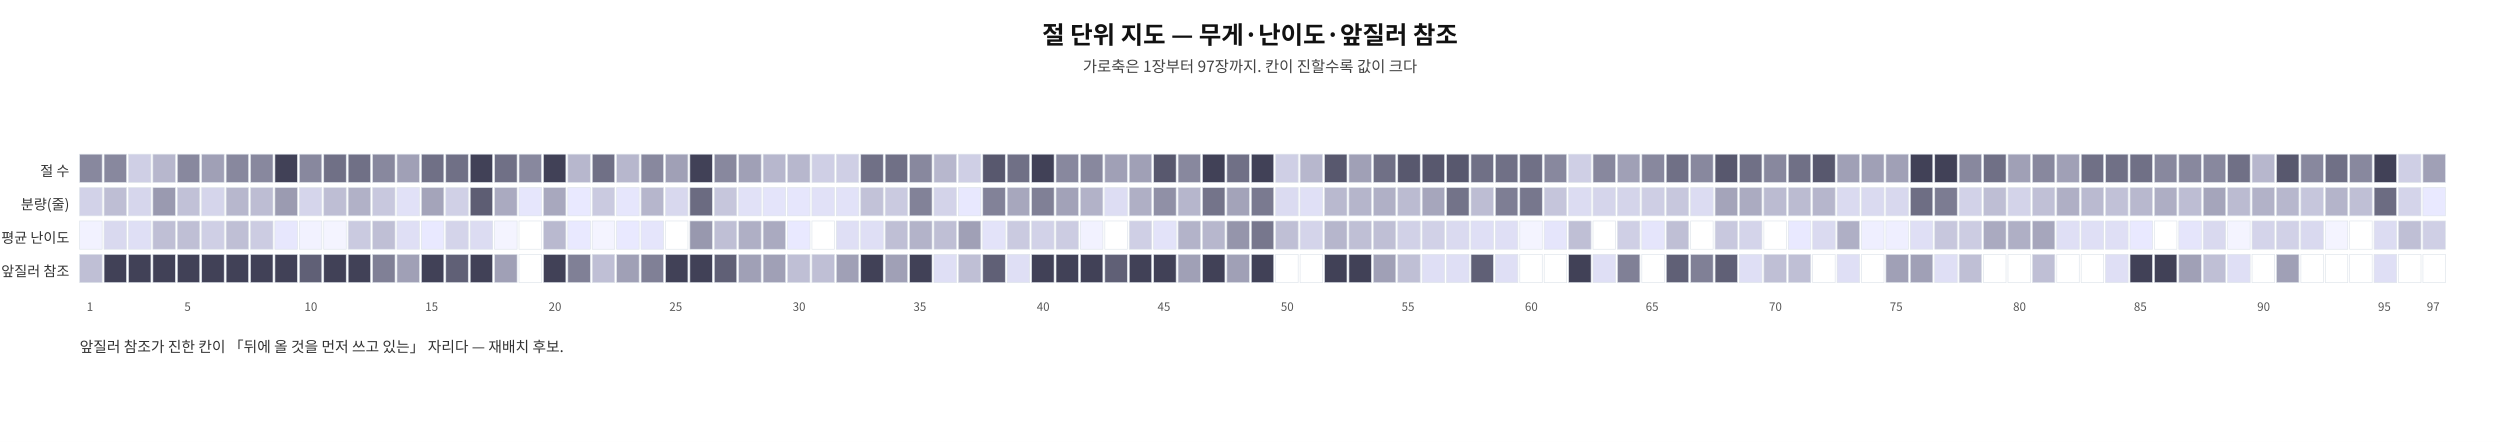
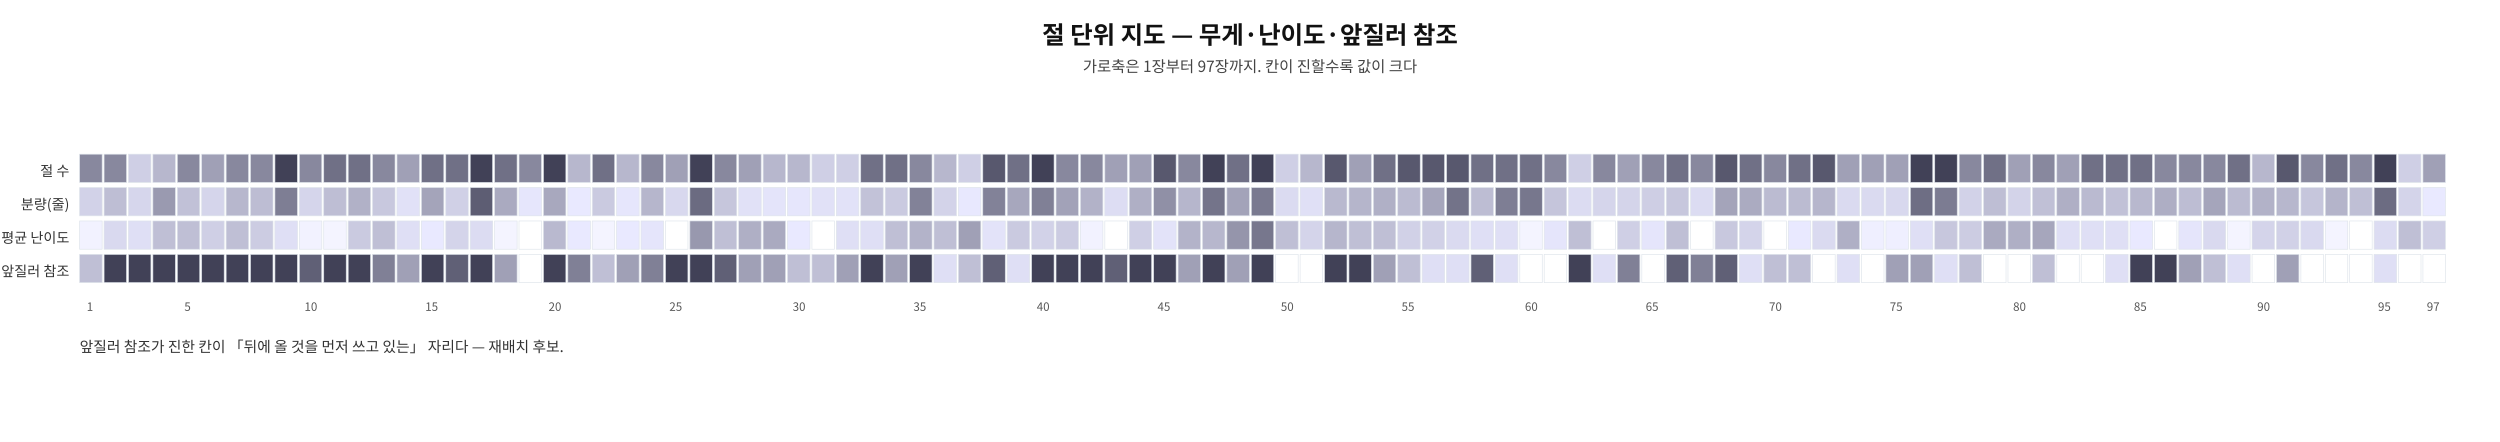
<svg xmlns="http://www.w3.org/2000/svg" viewBox="0 0 1946 344" width="1946" height="344" font-family="Noto Sans CJK KR, Noto Sans, sans-serif">
  <rect width="1946" height="344" fill="#fff" />
  <text x="973.0" y="34" font-size="19" font-weight="bold" text-anchor="middle" fill="#111">절 단위 지도 — 무게·난이도·앞질러 참조</text>
  <text x="973.0" y="56" font-size="12" text-anchor="middle" fill="#444">가로축은 1장부터 97장까지. 칸이 진할수록 값이 크다</text>
  <text x="54" y="137" font-size="11" text-anchor="end" fill="#333">절 수</text>
  <rect x="62" y="120" width="17.5" height="22" fill="rgb(136,136,158)" stroke="#dde3ea" stroke-width="0.5" />
  <rect x="81" y="120" width="17.5" height="22" fill="rgb(136,136,158)" stroke="#dde3ea" stroke-width="0.5" />
  <rect x="100" y="120" width="17.5" height="22" fill="rgb(207,207,229)" stroke="#dde3ea" stroke-width="0.5" />
  <rect x="119" y="120" width="17.5" height="22" fill="rgb(183,183,205)" stroke="#dde3ea" stroke-width="0.5" />
  <rect x="138" y="120" width="17.5" height="22" fill="rgb(136,136,158)" stroke="#dde3ea" stroke-width="0.5" />
  <rect x="157" y="120" width="17.5" height="22" fill="rgb(160,160,182)" stroke="#dde3ea" stroke-width="0.5" />
  <rect x="176" y="120" width="17.5" height="22" fill="rgb(136,136,158)" stroke="#dde3ea" stroke-width="0.5" />
  <rect x="195" y="120" width="17.5" height="22" fill="rgb(136,136,158)" stroke="#dde3ea" stroke-width="0.5" />
  <rect x="214" y="120" width="17.5" height="22" fill="rgb(65,65,87)" stroke="#dde3ea" stroke-width="0.5" />
  <rect x="233" y="120" width="17.5" height="22" fill="rgb(136,136,158)" stroke="#dde3ea" stroke-width="0.5" />
  <rect x="252" y="120" width="17.5" height="22" fill="rgb(112,112,134)" stroke="#dde3ea" stroke-width="0.5" />
  <rect x="271" y="120" width="17.5" height="22" fill="rgb(112,112,134)" stroke="#dde3ea" stroke-width="0.5" />
  <rect x="290" y="120" width="17.5" height="22" fill="rgb(136,136,158)" stroke="#dde3ea" stroke-width="0.5" />
  <rect x="309" y="120" width="17.5" height="22" fill="rgb(160,160,182)" stroke="#dde3ea" stroke-width="0.5" />
  <rect x="328" y="120" width="17.5" height="22" fill="rgb(112,112,134)" stroke="#dde3ea" stroke-width="0.5" />
  <rect x="347" y="120" width="17.5" height="22" fill="rgb(112,112,134)" stroke="#dde3ea" stroke-width="0.5" />
  <rect x="366" y="120" width="17.5" height="22" fill="rgb(65,65,87)" stroke="#dde3ea" stroke-width="0.5" />
  <rect x="385" y="120" width="17.5" height="22" fill="rgb(112,112,134)" stroke="#dde3ea" stroke-width="0.5" />
  <rect x="404" y="120" width="17.5" height="22" fill="rgb(136,136,158)" stroke="#dde3ea" stroke-width="0.5" />
  <rect x="423" y="120" width="17.5" height="22" fill="rgb(65,65,87)" stroke="#dde3ea" stroke-width="0.5" />
  <rect x="442" y="120" width="17.5" height="22" fill="rgb(183,183,205)" stroke="#dde3ea" stroke-width="0.5" />
  <rect x="461" y="120" width="17.5" height="22" fill="rgb(112,112,134)" stroke="#dde3ea" stroke-width="0.5" />
  <rect x="480" y="120" width="17.5" height="22" fill="rgb(183,183,205)" stroke="#dde3ea" stroke-width="0.5" />
  <rect x="499" y="120" width="17.5" height="22" fill="rgb(136,136,158)" stroke="#dde3ea" stroke-width="0.5" />
  <rect x="518" y="120" width="17.5" height="22" fill="rgb(160,160,182)" stroke="#dde3ea" stroke-width="0.5" />
  <rect x="537" y="120" width="17.5" height="22" fill="rgb(65,65,87)" stroke="#dde3ea" stroke-width="0.5" />
  <rect x="556" y="120" width="17.5" height="22" fill="rgb(136,136,158)" stroke="#dde3ea" stroke-width="0.5" />
  <rect x="575" y="120" width="17.5" height="22" fill="rgb(160,160,182)" stroke="#dde3ea" stroke-width="0.5" />
  <rect x="594" y="120" width="17.5" height="22" fill="rgb(183,183,205)" stroke="#dde3ea" stroke-width="0.5" />
  <rect x="613" y="120" width="17.5" height="22" fill="rgb(183,183,205)" stroke="#dde3ea" stroke-width="0.5" />
  <rect x="632" y="120" width="17.5" height="22" fill="rgb(207,207,229)" stroke="#dde3ea" stroke-width="0.5" />
  <rect x="651" y="120" width="17.5" height="22" fill="rgb(207,207,229)" stroke="#dde3ea" stroke-width="0.5" />
  <rect x="670" y="120" width="17.5" height="22" fill="rgb(112,112,134)" stroke="#dde3ea" stroke-width="0.5" />
  <rect x="689" y="120" width="17.5" height="22" fill="rgb(112,112,134)" stroke="#dde3ea" stroke-width="0.5" />
  <rect x="708" y="120" width="17.5" height="22" fill="rgb(136,136,158)" stroke="#dde3ea" stroke-width="0.5" />
  <rect x="727" y="120" width="17.5" height="22" fill="rgb(183,183,205)" stroke="#dde3ea" stroke-width="0.5" />
  <rect x="746" y="120" width="17.5" height="22" fill="rgb(207,207,229)" stroke="#dde3ea" stroke-width="0.5" />
  <rect x="765" y="120" width="17.5" height="22" fill="rgb(88,88,110)" stroke="#dde3ea" stroke-width="0.5" />
  <rect x="784" y="120" width="17.5" height="22" fill="rgb(112,112,134)" stroke="#dde3ea" stroke-width="0.5" />
  <rect x="803" y="120" width="17.5" height="22" fill="rgb(65,65,87)" stroke="#dde3ea" stroke-width="0.5" />
  <rect x="822" y="120" width="17.5" height="22" fill="rgb(136,136,158)" stroke="#dde3ea" stroke-width="0.5" />
  <rect x="841" y="120" width="17.5" height="22" fill="rgb(136,136,158)" stroke="#dde3ea" stroke-width="0.5" />
  <rect x="860" y="120" width="17.5" height="22" fill="rgb(160,160,182)" stroke="#dde3ea" stroke-width="0.5" />
  <rect x="879" y="120" width="17.5" height="22" fill="rgb(160,160,182)" stroke="#dde3ea" stroke-width="0.5" />
  <rect x="898" y="120" width="17.5" height="22" fill="rgb(88,88,110)" stroke="#dde3ea" stroke-width="0.5" />
  <rect x="917" y="120" width="17.5" height="22" fill="rgb(136,136,158)" stroke="#dde3ea" stroke-width="0.5" />
  <rect x="936" y="120" width="17.5" height="22" fill="rgb(65,65,87)" stroke="#dde3ea" stroke-width="0.5" />
  <rect x="955" y="120" width="17.5" height="22" fill="rgb(112,112,134)" stroke="#dde3ea" stroke-width="0.5" />
  <rect x="974" y="120" width="17.5" height="22" fill="rgb(65,65,87)" stroke="#dde3ea" stroke-width="0.5" />
  <rect x="993" y="120" width="17.5" height="22" fill="rgb(207,207,229)" stroke="#dde3ea" stroke-width="0.5" />
  <rect x="1012" y="120" width="17.5" height="22" fill="rgb(183,183,205)" stroke="#dde3ea" stroke-width="0.5" />
  <rect x="1031" y="120" width="17.5" height="22" fill="rgb(88,88,110)" stroke="#dde3ea" stroke-width="0.5" />
  <rect x="1050" y="120" width="17.5" height="22" fill="rgb(160,160,182)" stroke="#dde3ea" stroke-width="0.5" />
  <rect x="1069" y="120" width="17.5" height="22" fill="rgb(112,112,134)" stroke="#dde3ea" stroke-width="0.5" />
  <rect x="1088" y="120" width="17.5" height="22" fill="rgb(88,88,110)" stroke="#dde3ea" stroke-width="0.5" />
  <rect x="1107" y="120" width="17.5" height="22" fill="rgb(88,88,110)" stroke="#dde3ea" stroke-width="0.5" />
  <rect x="1126" y="120" width="17.5" height="22" fill="rgb(88,88,110)" stroke="#dde3ea" stroke-width="0.5" />
  <rect x="1145" y="120" width="17.5" height="22" fill="rgb(112,112,134)" stroke="#dde3ea" stroke-width="0.5" />
  <rect x="1164" y="120" width="17.5" height="22" fill="rgb(112,112,134)" stroke="#dde3ea" stroke-width="0.5" />
  <rect x="1183" y="120" width="17.5" height="22" fill="rgb(112,112,134)" stroke="#dde3ea" stroke-width="0.5" />
  <rect x="1202" y="120" width="17.5" height="22" fill="rgb(136,136,158)" stroke="#dde3ea" stroke-width="0.5" />
  <rect x="1221" y="120" width="17.5" height="22" fill="rgb(207,207,229)" stroke="#dde3ea" stroke-width="0.5" />
  <rect x="1240" y="120" width="17.5" height="22" fill="rgb(136,136,158)" stroke="#dde3ea" stroke-width="0.5" />
  <rect x="1259" y="120" width="17.5" height="22" fill="rgb(160,160,182)" stroke="#dde3ea" stroke-width="0.5" />
  <rect x="1278" y="120" width="17.5" height="22" fill="rgb(136,136,158)" stroke="#dde3ea" stroke-width="0.5" />
  <rect x="1297" y="120" width="17.5" height="22" fill="rgb(112,112,134)" stroke="#dde3ea" stroke-width="0.5" />
  <rect x="1316" y="120" width="17.5" height="22" fill="rgb(136,136,158)" stroke="#dde3ea" stroke-width="0.5" />
  <rect x="1335" y="120" width="17.5" height="22" fill="rgb(88,88,110)" stroke="#dde3ea" stroke-width="0.5" />
  <rect x="1354" y="120" width="17.5" height="22" fill="rgb(112,112,134)" stroke="#dde3ea" stroke-width="0.5" />
  <rect x="1373" y="120" width="17.5" height="22" fill="rgb(136,136,158)" stroke="#dde3ea" stroke-width="0.5" />
  <rect x="1392" y="120" width="17.5" height="22" fill="rgb(112,112,134)" stroke="#dde3ea" stroke-width="0.5" />
  <rect x="1411" y="120" width="17.5" height="22" fill="rgb(88,88,110)" stroke="#dde3ea" stroke-width="0.5" />
  <rect x="1430" y="120" width="17.5" height="22" fill="rgb(160,160,182)" stroke="#dde3ea" stroke-width="0.5" />
  <rect x="1449" y="120" width="17.5" height="22" fill="rgb(160,160,182)" stroke="#dde3ea" stroke-width="0.5" />
  <rect x="1468" y="120" width="17.5" height="22" fill="rgb(160,160,182)" stroke="#dde3ea" stroke-width="0.5" />
  <rect x="1487" y="120" width="17.5" height="22" fill="rgb(65,65,87)" stroke="#dde3ea" stroke-width="0.5" />
  <rect x="1506" y="120" width="17.5" height="22" fill="rgb(65,65,87)" stroke="#dde3ea" stroke-width="0.5" />
  <rect x="1525" y="120" width="17.5" height="22" fill="rgb(136,136,158)" stroke="#dde3ea" stroke-width="0.5" />
  <rect x="1544" y="120" width="17.5" height="22" fill="rgb(112,112,134)" stroke="#dde3ea" stroke-width="0.5" />
  <rect x="1563" y="120" width="17.5" height="22" fill="rgb(160,160,182)" stroke="#dde3ea" stroke-width="0.5" />
  <rect x="1582" y="120" width="17.5" height="22" fill="rgb(136,136,158)" stroke="#dde3ea" stroke-width="0.5" />
  <rect x="1601" y="120" width="17.5" height="22" fill="rgb(160,160,182)" stroke="#dde3ea" stroke-width="0.5" />
  <rect x="1620" y="120" width="17.5" height="22" fill="rgb(112,112,134)" stroke="#dde3ea" stroke-width="0.5" />
  <rect x="1639" y="120" width="17.5" height="22" fill="rgb(112,112,134)" stroke="#dde3ea" stroke-width="0.5" />
  <rect x="1658" y="120" width="17.5" height="22" fill="rgb(112,112,134)" stroke="#dde3ea" stroke-width="0.5" />
  <rect x="1677" y="120" width="17.5" height="22" fill="rgb(136,136,158)" stroke="#dde3ea" stroke-width="0.5" />
  <rect x="1696" y="120" width="17.5" height="22" fill="rgb(136,136,158)" stroke="#dde3ea" stroke-width="0.5" />
  <rect x="1715" y="120" width="17.5" height="22" fill="rgb(136,136,158)" stroke="#dde3ea" stroke-width="0.5" />
  <rect x="1734" y="120" width="17.5" height="22" fill="rgb(112,112,134)" stroke="#dde3ea" stroke-width="0.5" />
  <rect x="1753" y="120" width="17.5" height="22" fill="rgb(183,183,205)" stroke="#dde3ea" stroke-width="0.5" />
  <rect x="1772" y="120" width="17.5" height="22" fill="rgb(88,88,110)" stroke="#dde3ea" stroke-width="0.5" />
  <rect x="1791" y="120" width="17.5" height="22" fill="rgb(136,136,158)" stroke="#dde3ea" stroke-width="0.5" />
  <rect x="1810" y="120" width="17.5" height="22" fill="rgb(112,112,134)" stroke="#dde3ea" stroke-width="0.5" />
  <rect x="1829" y="120" width="17.5" height="22" fill="rgb(136,136,158)" stroke="#dde3ea" stroke-width="0.5" />
  <rect x="1848" y="120" width="17.5" height="22" fill="rgb(65,65,87)" stroke="#dde3ea" stroke-width="0.5" />
  <rect x="1867" y="120" width="17.5" height="22" fill="rgb(207,207,229)" stroke="#dde3ea" stroke-width="0.5" />
  <rect x="1886" y="120" width="17.5" height="22" fill="rgb(160,160,182)" stroke="#dde3ea" stroke-width="0.5" />
  <text x="54" y="163" font-size="11" text-anchor="end" fill="#333">분량(줄)</text>
  <rect x="62" y="146" width="17.5" height="22" fill="rgb(210,210,232)" stroke="#dde3ea" stroke-width="0.5" />
  <rect x="81" y="146" width="17.5" height="22" fill="rgb(190,190,212)" stroke="#dde3ea" stroke-width="0.5" />
  <rect x="100" y="146" width="17.5" height="22" fill="rgb(214,214,236)" stroke="#dde3ea" stroke-width="0.5" />
  <rect x="119" y="146" width="17.5" height="22" fill="rgb(154,154,176)" stroke="#dde3ea" stroke-width="0.5" />
  <rect x="138" y="146" width="17.5" height="22" fill="rgb(193,193,215)" stroke="#dde3ea" stroke-width="0.5" />
  <rect x="157" y="146" width="17.5" height="22" fill="rgb(213,213,235)" stroke="#dde3ea" stroke-width="0.5" />
  <rect x="176" y="146" width="17.5" height="22" fill="rgb(183,183,205)" stroke="#dde3ea" stroke-width="0.5" />
  <rect x="195" y="146" width="17.5" height="22" fill="rgb(189,189,211)" stroke="#dde3ea" stroke-width="0.5" />
-   <rect x="214" y="146" width="17.5" height="22" fill="rgb(155,155,177)" stroke="#dde3ea" stroke-width="0.5" />
+   <rect x="214" y="146" width="17.5" height="22" fill="rgb(126,126,148)" stroke="#dde3ea" stroke-width="0.5" />
  <rect x="233" y="146" width="17.5" height="22" fill="rgb(213,213,235)" stroke="#dde3ea" stroke-width="0.5" />
  <rect x="252" y="146" width="17.5" height="22" fill="rgb(190,190,212)" stroke="#dde3ea" stroke-width="0.5" />
  <rect x="271" y="146" width="17.5" height="22" fill="rgb(177,177,199)" stroke="#dde3ea" stroke-width="0.5" />
  <rect x="290" y="146" width="17.5" height="22" fill="rgb(200,200,222)" stroke="#dde3ea" stroke-width="0.5" />
  <rect x="309" y="146" width="17.5" height="22" fill="rgb(225,225,247)" stroke="#dde3ea" stroke-width="0.5" />
  <rect x="328" y="146" width="17.5" height="22" fill="rgb(164,164,186)" stroke="#dde3ea" stroke-width="0.5" />
  <rect x="347" y="146" width="17.5" height="22" fill="rgb(208,208,230)" stroke="#dde3ea" stroke-width="0.5" />
  <rect x="366" y="146" width="17.5" height="22" fill="rgb(93,93,115)" stroke="#dde3ea" stroke-width="0.5" />
  <rect x="385" y="146" width="17.5" height="22" fill="rgb(170,170,192)" stroke="#dde3ea" stroke-width="0.5" />
  <rect x="404" y="146" width="17.5" height="22" fill="rgb(230,230,252)" stroke="#dde3ea" stroke-width="0.5" />
  <rect x="423" y="146" width="17.5" height="22" fill="rgb(168,168,190)" stroke="#dde3ea" stroke-width="0.5" />
  <rect x="442" y="146" width="17.5" height="22" fill="rgb(233,233,255)" stroke="#dde3ea" stroke-width="0.5" />
  <rect x="461" y="146" width="17.5" height="22" fill="rgb(202,202,224)" stroke="#dde3ea" stroke-width="0.5" />
  <rect x="480" y="146" width="17.5" height="22" fill="rgb(230,230,252)" stroke="#dde3ea" stroke-width="0.5" />
  <rect x="499" y="146" width="17.5" height="22" fill="rgb(182,182,204)" stroke="#dde3ea" stroke-width="0.5" />
  <rect x="518" y="146" width="17.5" height="22" fill="rgb(216,216,238)" stroke="#dde3ea" stroke-width="0.5" />
  <rect x="537" y="146" width="17.5" height="22" fill="rgb(107,107,129)" stroke="#dde3ea" stroke-width="0.5" />
  <rect x="556" y="146" width="17.5" height="22" fill="rgb(198,198,220)" stroke="#dde3ea" stroke-width="0.5" />
  <rect x="575" y="146" width="17.5" height="22" fill="rgb(225,225,247)" stroke="#dde3ea" stroke-width="0.5" />
  <rect x="594" y="146" width="17.5" height="22" fill="rgb(228,228,250)" stroke="#dde3ea" stroke-width="0.5" />
  <rect x="613" y="146" width="17.5" height="22" fill="rgb(230,230,252)" stroke="#dde3ea" stroke-width="0.5" />
  <rect x="632" y="146" width="17.5" height="22" fill="rgb(225,225,247)" stroke="#dde3ea" stroke-width="0.5" />
  <rect x="651" y="146" width="17.5" height="22" fill="rgb(226,226,248)" stroke="#dde3ea" stroke-width="0.5" />
  <rect x="670" y="146" width="17.5" height="22" fill="rgb(194,194,216)" stroke="#dde3ea" stroke-width="0.5" />
  <rect x="689" y="146" width="17.5" height="22" fill="rgb(202,202,224)" stroke="#dde3ea" stroke-width="0.5" />
  <rect x="708" y="146" width="17.5" height="22" fill="rgb(130,130,152)" stroke="#dde3ea" stroke-width="0.5" />
  <rect x="727" y="146" width="17.5" height="22" fill="rgb(211,211,233)" stroke="#dde3ea" stroke-width="0.5" />
  <rect x="746" y="146" width="17.5" height="22" fill="rgb(232,232,254)" stroke="#dde3ea" stroke-width="0.5" />
  <rect x="765" y="146" width="17.5" height="22" fill="rgb(130,130,152)" stroke="#dde3ea" stroke-width="0.5" />
  <rect x="784" y="146" width="17.5" height="22" fill="rgb(167,167,189)" stroke="#dde3ea" stroke-width="0.5" />
  <rect x="803" y="146" width="17.5" height="22" fill="rgb(128,128,150)" stroke="#dde3ea" stroke-width="0.5" />
  <rect x="822" y="146" width="17.5" height="22" fill="rgb(162,162,184)" stroke="#dde3ea" stroke-width="0.5" />
  <rect x="841" y="146" width="17.5" height="22" fill="rgb(178,178,200)" stroke="#dde3ea" stroke-width="0.5" />
  <rect x="860" y="146" width="17.5" height="22" fill="rgb(221,221,243)" stroke="#dde3ea" stroke-width="0.5" />
  <rect x="879" y="146" width="17.5" height="22" fill="rgb(175,175,197)" stroke="#dde3ea" stroke-width="0.5" />
  <rect x="898" y="146" width="17.5" height="22" fill="rgb(144,144,166)" stroke="#dde3ea" stroke-width="0.5" />
  <rect x="917" y="146" width="17.5" height="22" fill="rgb(182,182,204)" stroke="#dde3ea" stroke-width="0.5" />
  <rect x="936" y="146" width="17.5" height="22" fill="rgb(116,116,138)" stroke="#dde3ea" stroke-width="0.5" />
  <rect x="955" y="146" width="17.5" height="22" fill="rgb(163,163,185)" stroke="#dde3ea" stroke-width="0.5" />
  <rect x="974" y="146" width="17.5" height="22" fill="rgb(122,122,144)" stroke="#dde3ea" stroke-width="0.5" />
  <rect x="993" y="146" width="17.5" height="22" fill="rgb(219,219,241)" stroke="#dde3ea" stroke-width="0.5" />
  <rect x="1012" y="146" width="17.5" height="22" fill="rgb(224,224,246)" stroke="#dde3ea" stroke-width="0.5" />
  <rect x="1031" y="146" width="17.5" height="22" fill="rgb(185,185,207)" stroke="#dde3ea" stroke-width="0.5" />
  <rect x="1050" y="146" width="17.5" height="22" fill="rgb(181,181,203)" stroke="#dde3ea" stroke-width="0.5" />
  <rect x="1069" y="146" width="17.5" height="22" fill="rgb(176,176,198)" stroke="#dde3ea" stroke-width="0.5" />
  <rect x="1088" y="146" width="17.5" height="22" fill="rgb(187,187,209)" stroke="#dde3ea" stroke-width="0.5" />
  <rect x="1107" y="146" width="17.5" height="22" fill="rgb(166,166,188)" stroke="#dde3ea" stroke-width="0.5" />
  <rect x="1126" y="146" width="17.5" height="22" fill="rgb(115,115,137)" stroke="#dde3ea" stroke-width="0.5" />
  <rect x="1145" y="146" width="17.5" height="22" fill="rgb(189,189,211)" stroke="#dde3ea" stroke-width="0.5" />
  <rect x="1164" y="146" width="17.5" height="22" fill="rgb(126,126,148)" stroke="#dde3ea" stroke-width="0.5" />
  <rect x="1183" y="146" width="17.5" height="22" fill="rgb(119,119,141)" stroke="#dde3ea" stroke-width="0.5" />
  <rect x="1202" y="146" width="17.5" height="22" fill="rgb(197,197,219)" stroke="#dde3ea" stroke-width="0.5" />
  <rect x="1221" y="146" width="17.5" height="22" fill="rgb(220,220,242)" stroke="#dde3ea" stroke-width="0.5" />
  <rect x="1240" y="146" width="17.5" height="22" fill="rgb(213,213,235)" stroke="#dde3ea" stroke-width="0.5" />
  <rect x="1259" y="146" width="17.5" height="22" fill="rgb(212,212,234)" stroke="#dde3ea" stroke-width="0.5" />
  <rect x="1278" y="146" width="17.5" height="22" fill="rgb(206,206,228)" stroke="#dde3ea" stroke-width="0.5" />
  <rect x="1297" y="146" width="17.5" height="22" fill="rgb(199,199,221)" stroke="#dde3ea" stroke-width="0.5" />
  <rect x="1316" y="146" width="17.5" height="22" fill="rgb(220,220,242)" stroke="#dde3ea" stroke-width="0.5" />
  <rect x="1335" y="146" width="17.5" height="22" fill="rgb(164,164,186)" stroke="#dde3ea" stroke-width="0.5" />
  <rect x="1354" y="146" width="17.5" height="22" fill="rgb(171,171,193)" stroke="#dde3ea" stroke-width="0.5" />
  <rect x="1373" y="146" width="17.5" height="22" fill="rgb(187,187,209)" stroke="#dde3ea" stroke-width="0.5" />
  <rect x="1392" y="146" width="17.5" height="22" fill="rgb(187,187,209)" stroke="#dde3ea" stroke-width="0.5" />
  <rect x="1411" y="146" width="17.5" height="22" fill="rgb(182,182,204)" stroke="#dde3ea" stroke-width="0.5" />
  <rect x="1430" y="146" width="17.5" height="22" fill="rgb(218,218,240)" stroke="#dde3ea" stroke-width="0.5" />
  <rect x="1449" y="146" width="17.5" height="22" fill="rgb(218,218,240)" stroke="#dde3ea" stroke-width="0.5" />
  <rect x="1468" y="146" width="17.5" height="22" fill="rgb(216,216,238)" stroke="#dde3ea" stroke-width="0.5" />
  <rect x="1487" y="146" width="17.5" height="22" fill="rgb(110,110,132)" stroke="#dde3ea" stroke-width="0.5" />
  <rect x="1506" y="146" width="17.5" height="22" fill="rgb(124,124,146)" stroke="#dde3ea" stroke-width="0.5" />
  <rect x="1525" y="146" width="17.5" height="22" fill="rgb(210,210,232)" stroke="#dde3ea" stroke-width="0.5" />
  <rect x="1544" y="146" width="17.5" height="22" fill="rgb(190,190,212)" stroke="#dde3ea" stroke-width="0.5" />
  <rect x="1563" y="146" width="17.5" height="22" fill="rgb(211,211,233)" stroke="#dde3ea" stroke-width="0.5" />
  <rect x="1582" y="146" width="17.5" height="22" fill="rgb(192,192,214)" stroke="#dde3ea" stroke-width="0.5" />
  <rect x="1601" y="146" width="17.5" height="22" fill="rgb(175,175,197)" stroke="#dde3ea" stroke-width="0.5" />
  <rect x="1620" y="146" width="17.5" height="22" fill="rgb(186,186,208)" stroke="#dde3ea" stroke-width="0.5" />
  <rect x="1639" y="146" width="17.5" height="22" fill="rgb(193,193,215)" stroke="#dde3ea" stroke-width="0.5" />
  <rect x="1658" y="146" width="17.5" height="22" fill="rgb(184,184,206)" stroke="#dde3ea" stroke-width="0.5" />
  <rect x="1677" y="146" width="17.5" height="22" fill="rgb(174,174,196)" stroke="#dde3ea" stroke-width="0.5" />
  <rect x="1696" y="146" width="17.5" height="22" fill="rgb(189,189,211)" stroke="#dde3ea" stroke-width="0.5" />
  <rect x="1715" y="146" width="17.5" height="22" fill="rgb(165,165,187)" stroke="#dde3ea" stroke-width="0.5" />
  <rect x="1734" y="146" width="17.5" height="22" fill="rgb(187,187,209)" stroke="#dde3ea" stroke-width="0.5" />
  <rect x="1753" y="146" width="17.5" height="22" fill="rgb(178,178,200)" stroke="#dde3ea" stroke-width="0.5" />
  <rect x="1772" y="146" width="17.5" height="22" fill="rgb(183,183,205)" stroke="#dde3ea" stroke-width="0.5" />
  <rect x="1791" y="146" width="17.5" height="22" fill="rgb(198,198,220)" stroke="#dde3ea" stroke-width="0.5" />
  <rect x="1810" y="146" width="17.5" height="22" fill="rgb(180,180,202)" stroke="#dde3ea" stroke-width="0.5" />
  <rect x="1829" y="146" width="17.5" height="22" fill="rgb(191,191,213)" stroke="#dde3ea" stroke-width="0.5" />
  <rect x="1848" y="146" width="17.5" height="22" fill="rgb(108,108,130)" stroke="#dde3ea" stroke-width="0.5" />
  <rect x="1867" y="146" width="17.5" height="22" fill="rgb(212,212,234)" stroke="#dde3ea" stroke-width="0.5" />
  <rect x="1886" y="146" width="17.5" height="22" fill="rgb(233,233,255)" stroke="#dde3ea" stroke-width="0.5" />
  <text x="54" y="189" font-size="11" text-anchor="end" fill="#333">평균 난이도</text>
  <rect x="62" y="172" width="17.5" height="22" fill="rgb(242,242,255)" stroke="#dde3ea" stroke-width="0.5" />
  <rect x="81" y="172" width="17.5" height="22" fill="rgb(217,217,239)" stroke="#dde3ea" stroke-width="0.5" />
  <rect x="100" y="172" width="17.5" height="22" fill="rgb(223,223,245)" stroke="#dde3ea" stroke-width="0.5" />
  <rect x="119" y="172" width="17.5" height="22" fill="rgb(191,191,213)" stroke="#dde3ea" stroke-width="0.5" />
  <rect x="138" y="172" width="17.5" height="22" fill="rgb(191,191,213)" stroke="#dde3ea" stroke-width="0.5" />
  <rect x="157" y="172" width="17.5" height="22" fill="rgb(207,207,229)" stroke="#dde3ea" stroke-width="0.5" />
  <rect x="176" y="172" width="17.5" height="22" fill="rgb(191,191,213)" stroke="#dde3ea" stroke-width="0.5" />
  <rect x="195" y="172" width="17.5" height="22" fill="rgb(204,204,226)" stroke="#dde3ea" stroke-width="0.5" />
-   <rect x="214" y="172" width="17.5" height="22" fill="rgb(231,231,253)" stroke="#dde3ea" stroke-width="0.5" />
+   <rect x="214" y="172" width="17.5" height="22" fill="rgb(223,223,245)" stroke="#dde3ea" stroke-width="0.5" />
  <rect x="233" y="172" width="17.5" height="22" fill="rgb(242,242,255)" stroke="#dde3ea" stroke-width="0.5" />
  <rect x="252" y="172" width="17.5" height="22" fill="rgb(244,244,255)" stroke="#dde3ea" stroke-width="0.5" />
  <rect x="271" y="172" width="17.5" height="22" fill="rgb(202,202,224)" stroke="#dde3ea" stroke-width="0.5" />
  <rect x="290" y="172" width="17.5" height="22" fill="rgb(191,191,213)" stroke="#dde3ea" stroke-width="0.5" />
  <rect x="309" y="172" width="17.5" height="22" fill="rgb(223,223,245)" stroke="#dde3ea" stroke-width="0.5" />
  <rect x="328" y="172" width="17.5" height="22" fill="rgb(233,233,255)" stroke="#dde3ea" stroke-width="0.5" />
  <rect x="347" y="172" width="17.5" height="22" fill="rgb(212,212,234)" stroke="#dde3ea" stroke-width="0.5" />
  <rect x="366" y="172" width="17.5" height="22" fill="rgb(220,220,242)" stroke="#dde3ea" stroke-width="0.5" />
  <rect x="385" y="172" width="17.5" height="22" fill="rgb(244,244,255)" stroke="#dde3ea" stroke-width="0.5" />
  <rect x="404" y="172" width="17.5" height="22" fill="rgb(255,255,255)" stroke="#dde3ea" stroke-width="0.5" />
  <rect x="423" y="172" width="17.5" height="22" fill="rgb(185,185,207)" stroke="#dde3ea" stroke-width="0.5" />
  <rect x="442" y="172" width="17.5" height="22" fill="rgb(233,233,255)" stroke="#dde3ea" stroke-width="0.5" />
  <rect x="461" y="172" width="17.5" height="22" fill="rgb(244,244,255)" stroke="#dde3ea" stroke-width="0.5" />
  <rect x="480" y="172" width="17.5" height="22" fill="rgb(233,233,255)" stroke="#dde3ea" stroke-width="0.5" />
  <rect x="499" y="172" width="17.5" height="22" fill="rgb(229,229,251)" stroke="#dde3ea" stroke-width="0.5" />
  <rect x="518" y="172" width="17.5" height="22" fill="rgb(255,255,255)" stroke="#dde3ea" stroke-width="0.5" />
  <rect x="537" y="172" width="17.5" height="22" fill="rgb(152,152,174)" stroke="#dde3ea" stroke-width="0.5" />
  <rect x="556" y="172" width="17.5" height="22" fill="rgb(191,191,213)" stroke="#dde3ea" stroke-width="0.5" />
  <rect x="575" y="172" width="17.5" height="22" fill="rgb(175,175,197)" stroke="#dde3ea" stroke-width="0.5" />
  <rect x="594" y="172" width="17.5" height="22" fill="rgb(170,170,192)" stroke="#dde3ea" stroke-width="0.5" />
  <rect x="613" y="172" width="17.5" height="22" fill="rgb(233,233,255)" stroke="#dde3ea" stroke-width="0.5" />
  <rect x="632" y="172" width="17.5" height="22" fill="rgb(255,255,255)" stroke="#dde3ea" stroke-width="0.5" />
  <rect x="651" y="172" width="17.5" height="22" fill="rgb(223,223,245)" stroke="#dde3ea" stroke-width="0.5" />
  <rect x="670" y="172" width="17.5" height="22" fill="rgb(223,223,245)" stroke="#dde3ea" stroke-width="0.5" />
  <rect x="689" y="172" width="17.5" height="22" fill="rgb(191,191,213)" stroke="#dde3ea" stroke-width="0.5" />
  <rect x="708" y="172" width="17.5" height="22" fill="rgb(179,179,201)" stroke="#dde3ea" stroke-width="0.5" />
  <rect x="727" y="172" width="17.5" height="22" fill="rgb(191,191,213)" stroke="#dde3ea" stroke-width="0.5" />
  <rect x="746" y="172" width="17.5" height="22" fill="rgb(160,160,182)" stroke="#dde3ea" stroke-width="0.5" />
  <rect x="765" y="172" width="17.5" height="22" fill="rgb(227,227,249)" stroke="#dde3ea" stroke-width="0.5" />
  <rect x="784" y="172" width="17.5" height="22" fill="rgb(202,202,224)" stroke="#dde3ea" stroke-width="0.5" />
  <rect x="803" y="172" width="17.5" height="22" fill="rgb(210,210,232)" stroke="#dde3ea" stroke-width="0.5" />
  <rect x="822" y="172" width="17.5" height="22" fill="rgb(204,204,226)" stroke="#dde3ea" stroke-width="0.5" />
  <rect x="841" y="172" width="17.5" height="22" fill="rgb(242,242,255)" stroke="#dde3ea" stroke-width="0.5" />
  <rect x="860" y="172" width="17.5" height="22" fill="rgb(255,255,255)" stroke="#dde3ea" stroke-width="0.5" />
  <rect x="879" y="172" width="17.5" height="22" fill="rgb(207,207,229)" stroke="#dde3ea" stroke-width="0.5" />
  <rect x="898" y="172" width="17.5" height="22" fill="rgb(227,227,249)" stroke="#dde3ea" stroke-width="0.5" />
  <rect x="917" y="172" width="17.5" height="22" fill="rgb(179,179,201)" stroke="#dde3ea" stroke-width="0.5" />
  <rect x="936" y="172" width="17.5" height="22" fill="rgb(183,183,205)" stroke="#dde3ea" stroke-width="0.5" />
  <rect x="955" y="172" width="17.5" height="22" fill="rgb(149,149,171)" stroke="#dde3ea" stroke-width="0.5" />
  <rect x="974" y="172" width="17.5" height="22" fill="rgb(119,119,141)" stroke="#dde3ea" stroke-width="0.5" />
  <rect x="993" y="172" width="17.5" height="22" fill="rgb(191,191,213)" stroke="#dde3ea" stroke-width="0.5" />
  <rect x="1012" y="172" width="17.5" height="22" fill="rgb(212,212,234)" stroke="#dde3ea" stroke-width="0.5" />
  <rect x="1031" y="172" width="17.5" height="22" fill="rgb(182,182,204)" stroke="#dde3ea" stroke-width="0.5" />
  <rect x="1050" y="172" width="17.5" height="22" fill="rgb(191,191,213)" stroke="#dde3ea" stroke-width="0.5" />
  <rect x="1069" y="172" width="17.5" height="22" fill="rgb(191,191,213)" stroke="#dde3ea" stroke-width="0.5" />
  <rect x="1088" y="172" width="17.5" height="22" fill="rgb(209,209,231)" stroke="#dde3ea" stroke-width="0.5" />
  <rect x="1107" y="172" width="17.5" height="22" fill="rgb(209,209,231)" stroke="#dde3ea" stroke-width="0.5" />
  <rect x="1126" y="172" width="17.5" height="22" fill="rgb(218,218,240)" stroke="#dde3ea" stroke-width="0.5" />
  <rect x="1145" y="172" width="17.5" height="22" fill="rgb(223,223,245)" stroke="#dde3ea" stroke-width="0.5" />
  <rect x="1164" y="172" width="17.5" height="22" fill="rgb(223,223,245)" stroke="#dde3ea" stroke-width="0.5" />
  <rect x="1183" y="172" width="17.5" height="22" fill="rgb(244,244,255)" stroke="#dde3ea" stroke-width="0.5" />
  <rect x="1202" y="172" width="17.5" height="22" fill="rgb(229,229,251)" stroke="#dde3ea" stroke-width="0.5" />
  <rect x="1221" y="172" width="17.5" height="22" fill="rgb(191,191,213)" stroke="#dde3ea" stroke-width="0.5" />
  <rect x="1240" y="172" width="17.5" height="22" fill="rgb(255,255,255)" stroke="#dde3ea" stroke-width="0.5" />
  <rect x="1259" y="172" width="17.5" height="22" fill="rgb(207,207,229)" stroke="#dde3ea" stroke-width="0.5" />
  <rect x="1278" y="172" width="17.5" height="22" fill="rgb(229,229,251)" stroke="#dde3ea" stroke-width="0.5" />
  <rect x="1297" y="172" width="17.5" height="22" fill="rgb(191,191,213)" stroke="#dde3ea" stroke-width="0.5" />
  <rect x="1316" y="172" width="17.5" height="22" fill="rgb(255,255,255)" stroke="#dde3ea" stroke-width="0.5" />
  <rect x="1335" y="172" width="17.5" height="22" fill="rgb(200,200,222)" stroke="#dde3ea" stroke-width="0.5" />
  <rect x="1354" y="172" width="17.5" height="22" fill="rgb(212,212,234)" stroke="#dde3ea" stroke-width="0.5" />
  <rect x="1373" y="172" width="17.5" height="22" fill="rgb(255,255,255)" stroke="#dde3ea" stroke-width="0.5" />
  <rect x="1392" y="172" width="17.5" height="22" fill="rgb(233,233,255)" stroke="#dde3ea" stroke-width="0.5" />
  <rect x="1411" y="172" width="17.5" height="22" fill="rgb(218,218,240)" stroke="#dde3ea" stroke-width="0.5" />
  <rect x="1430" y="172" width="17.5" height="22" fill="rgb(175,175,197)" stroke="#dde3ea" stroke-width="0.5" />
  <rect x="1449" y="172" width="17.5" height="22" fill="rgb(239,239,255)" stroke="#dde3ea" stroke-width="0.5" />
  <rect x="1468" y="172" width="17.5" height="22" fill="rgb(239,239,255)" stroke="#dde3ea" stroke-width="0.5" />
  <rect x="1487" y="172" width="17.5" height="22" fill="rgb(223,223,245)" stroke="#dde3ea" stroke-width="0.5" />
  <rect x="1506" y="172" width="17.5" height="22" fill="rgb(199,199,221)" stroke="#dde3ea" stroke-width="0.5" />
  <rect x="1525" y="172" width="17.5" height="22" fill="rgb(204,204,226)" stroke="#dde3ea" stroke-width="0.5" />
  <rect x="1544" y="172" width="17.5" height="22" fill="rgb(170,170,192)" stroke="#dde3ea" stroke-width="0.5" />
  <rect x="1563" y="172" width="17.5" height="22" fill="rgb(175,175,197)" stroke="#dde3ea" stroke-width="0.5" />
  <rect x="1582" y="172" width="17.5" height="22" fill="rgb(166,166,188)" stroke="#dde3ea" stroke-width="0.5" />
  <rect x="1601" y="172" width="17.5" height="22" fill="rgb(223,223,245)" stroke="#dde3ea" stroke-width="0.5" />
  <rect x="1620" y="172" width="17.5" height="22" fill="rgb(223,223,245)" stroke="#dde3ea" stroke-width="0.5" />
  <rect x="1639" y="172" width="17.5" height="22" fill="rgb(223,223,245)" stroke="#dde3ea" stroke-width="0.5" />
  <rect x="1658" y="172" width="17.5" height="22" fill="rgb(233,233,255)" stroke="#dde3ea" stroke-width="0.5" />
  <rect x="1677" y="172" width="17.5" height="22" fill="rgb(255,255,255)" stroke="#dde3ea" stroke-width="0.5" />
  <rect x="1696" y="172" width="17.5" height="22" fill="rgb(229,229,251)" stroke="#dde3ea" stroke-width="0.5" />
  <rect x="1715" y="172" width="17.5" height="22" fill="rgb(217,217,239)" stroke="#dde3ea" stroke-width="0.5" />
  <rect x="1734" y="172" width="17.5" height="22" fill="rgb(244,244,255)" stroke="#dde3ea" stroke-width="0.5" />
  <rect x="1753" y="172" width="17.5" height="22" fill="rgb(212,212,234)" stroke="#dde3ea" stroke-width="0.5" />
  <rect x="1772" y="172" width="17.5" height="22" fill="rgb(209,209,231)" stroke="#dde3ea" stroke-width="0.5" />
  <rect x="1791" y="172" width="17.5" height="22" fill="rgb(217,217,239)" stroke="#dde3ea" stroke-width="0.5" />
  <rect x="1810" y="172" width="17.5" height="22" fill="rgb(244,244,255)" stroke="#dde3ea" stroke-width="0.5" />
  <rect x="1829" y="172" width="17.5" height="22" fill="rgb(255,255,255)" stroke="#dde3ea" stroke-width="0.5" />
  <rect x="1848" y="172" width="17.5" height="22" fill="rgb(220,220,242)" stroke="#dde3ea" stroke-width="0.5" />
  <rect x="1867" y="172" width="17.5" height="22" fill="rgb(191,191,213)" stroke="#dde3ea" stroke-width="0.5" />
  <rect x="1886" y="172" width="17.5" height="22" fill="rgb(207,207,229)" stroke="#dde3ea" stroke-width="0.5" />
  <text x="54" y="215" font-size="11" text-anchor="end" fill="#333">앞질러 참조</text>
  <rect x="62" y="198" width="17.5" height="22" fill="rgb(191,191,213)" stroke="#dde3ea" stroke-width="0.5" />
  <rect x="81" y="198" width="17.5" height="22" fill="rgb(65,65,87)" stroke="#dde3ea" stroke-width="0.5" />
  <rect x="100" y="198" width="17.5" height="22" fill="rgb(65,65,87)" stroke="#dde3ea" stroke-width="0.5" />
  <rect x="119" y="198" width="17.5" height="22" fill="rgb(65,65,87)" stroke="#dde3ea" stroke-width="0.5" />
  <rect x="138" y="198" width="17.5" height="22" fill="rgb(65,65,87)" stroke="#dde3ea" stroke-width="0.5" />
  <rect x="157" y="198" width="17.5" height="22" fill="rgb(65,65,87)" stroke="#dde3ea" stroke-width="0.5" />
  <rect x="176" y="198" width="17.5" height="22" fill="rgb(65,65,87)" stroke="#dde3ea" stroke-width="0.5" />
  <rect x="195" y="198" width="17.5" height="22" fill="rgb(65,65,87)" stroke="#dde3ea" stroke-width="0.5" />
  <rect x="214" y="198" width="17.5" height="22" fill="rgb(65,65,87)" stroke="#dde3ea" stroke-width="0.5" />
  <rect x="233" y="198" width="17.5" height="22" fill="rgb(96,96,118)" stroke="#dde3ea" stroke-width="0.5" />
  <rect x="252" y="198" width="17.5" height="22" fill="rgb(65,65,87)" stroke="#dde3ea" stroke-width="0.5" />
  <rect x="271" y="198" width="17.5" height="22" fill="rgb(65,65,87)" stroke="#dde3ea" stroke-width="0.5" />
  <rect x="290" y="198" width="17.5" height="22" fill="rgb(128,128,150)" stroke="#dde3ea" stroke-width="0.5" />
  <rect x="309" y="198" width="17.5" height="22" fill="rgb(160,160,182)" stroke="#dde3ea" stroke-width="0.5" />
  <rect x="328" y="198" width="17.5" height="22" fill="rgb(65,65,87)" stroke="#dde3ea" stroke-width="0.5" />
  <rect x="347" y="198" width="17.5" height="22" fill="rgb(96,96,118)" stroke="#dde3ea" stroke-width="0.5" />
  <rect x="366" y="198" width="17.5" height="22" fill="rgb(65,65,87)" stroke="#dde3ea" stroke-width="0.5" />
  <rect x="385" y="198" width="17.5" height="22" fill="rgb(160,160,182)" stroke="#dde3ea" stroke-width="0.5" />
  <rect x="404" y="198" width="17.5" height="22" fill="rgb(255,255,255)" stroke="#dde3ea" stroke-width="0.5" />
  <rect x="423" y="198" width="17.5" height="22" fill="rgb(65,65,87)" stroke="#dde3ea" stroke-width="0.5" />
  <rect x="442" y="198" width="17.5" height="22" fill="rgb(128,128,150)" stroke="#dde3ea" stroke-width="0.5" />
  <rect x="461" y="198" width="17.5" height="22" fill="rgb(191,191,213)" stroke="#dde3ea" stroke-width="0.5" />
  <rect x="480" y="198" width="17.5" height="22" fill="rgb(160,160,182)" stroke="#dde3ea" stroke-width="0.5" />
  <rect x="499" y="198" width="17.5" height="22" fill="rgb(128,128,150)" stroke="#dde3ea" stroke-width="0.5" />
  <rect x="518" y="198" width="17.5" height="22" fill="rgb(65,65,87)" stroke="#dde3ea" stroke-width="0.5" />
  <rect x="537" y="198" width="17.5" height="22" fill="rgb(65,65,87)" stroke="#dde3ea" stroke-width="0.5" />
  <rect x="556" y="198" width="17.5" height="22" fill="rgb(96,96,118)" stroke="#dde3ea" stroke-width="0.5" />
  <rect x="575" y="198" width="17.5" height="22" fill="rgb(160,160,182)" stroke="#dde3ea" stroke-width="0.5" />
  <rect x="594" y="198" width="17.5" height="22" fill="rgb(160,160,182)" stroke="#dde3ea" stroke-width="0.5" />
  <rect x="613" y="198" width="17.5" height="22" fill="rgb(191,191,213)" stroke="#dde3ea" stroke-width="0.5" />
  <rect x="632" y="198" width="17.5" height="22" fill="rgb(191,191,213)" stroke="#dde3ea" stroke-width="0.5" />
  <rect x="651" y="198" width="17.5" height="22" fill="rgb(160,160,182)" stroke="#dde3ea" stroke-width="0.5" />
  <rect x="670" y="198" width="17.5" height="22" fill="rgb(65,65,87)" stroke="#dde3ea" stroke-width="0.5" />
  <rect x="689" y="198" width="17.5" height="22" fill="rgb(160,160,182)" stroke="#dde3ea" stroke-width="0.5" />
  <rect x="708" y="198" width="17.5" height="22" fill="rgb(65,65,87)" stroke="#dde3ea" stroke-width="0.5" />
  <rect x="727" y="198" width="17.5" height="22" fill="rgb(223,223,245)" stroke="#dde3ea" stroke-width="0.5" />
  <rect x="746" y="198" width="17.5" height="22" fill="rgb(191,191,213)" stroke="#dde3ea" stroke-width="0.5" />
  <rect x="765" y="198" width="17.5" height="22" fill="rgb(96,96,118)" stroke="#dde3ea" stroke-width="0.5" />
  <rect x="784" y="198" width="17.5" height="22" fill="rgb(223,223,245)" stroke="#dde3ea" stroke-width="0.5" />
  <rect x="803" y="198" width="17.5" height="22" fill="rgb(65,65,87)" stroke="#dde3ea" stroke-width="0.5" />
  <rect x="822" y="198" width="17.5" height="22" fill="rgb(65,65,87)" stroke="#dde3ea" stroke-width="0.5" />
  <rect x="841" y="198" width="17.5" height="22" fill="rgb(65,65,87)" stroke="#dde3ea" stroke-width="0.5" />
  <rect x="860" y="198" width="17.5" height="22" fill="rgb(96,96,118)" stroke="#dde3ea" stroke-width="0.5" />
  <rect x="879" y="198" width="17.5" height="22" fill="rgb(65,65,87)" stroke="#dde3ea" stroke-width="0.5" />
  <rect x="898" y="198" width="17.5" height="22" fill="rgb(65,65,87)" stroke="#dde3ea" stroke-width="0.5" />
  <rect x="917" y="198" width="17.5" height="22" fill="rgb(160,160,182)" stroke="#dde3ea" stroke-width="0.5" />
  <rect x="936" y="198" width="17.5" height="22" fill="rgb(65,65,87)" stroke="#dde3ea" stroke-width="0.5" />
  <rect x="955" y="198" width="17.5" height="22" fill="rgb(160,160,182)" stroke="#dde3ea" stroke-width="0.5" />
  <rect x="974" y="198" width="17.5" height="22" fill="rgb(65,65,87)" stroke="#dde3ea" stroke-width="0.5" />
  <rect x="993" y="198" width="17.5" height="22" fill="rgb(255,255,255)" stroke="#dde3ea" stroke-width="0.5" />
  <rect x="1012" y="198" width="17.5" height="22" fill="rgb(255,255,255)" stroke="#dde3ea" stroke-width="0.5" />
  <rect x="1031" y="198" width="17.5" height="22" fill="rgb(65,65,87)" stroke="#dde3ea" stroke-width="0.5" />
  <rect x="1050" y="198" width="17.5" height="22" fill="rgb(65,65,87)" stroke="#dde3ea" stroke-width="0.5" />
  <rect x="1069" y="198" width="17.5" height="22" fill="rgb(160,160,182)" stroke="#dde3ea" stroke-width="0.5" />
  <rect x="1088" y="198" width="17.5" height="22" fill="rgb(191,191,213)" stroke="#dde3ea" stroke-width="0.5" />
  <rect x="1107" y="198" width="17.5" height="22" fill="rgb(223,223,245)" stroke="#dde3ea" stroke-width="0.5" />
  <rect x="1126" y="198" width="17.5" height="22" fill="rgb(223,223,245)" stroke="#dde3ea" stroke-width="0.5" />
  <rect x="1145" y="198" width="17.5" height="22" fill="rgb(96,96,118)" stroke="#dde3ea" stroke-width="0.5" />
  <rect x="1164" y="198" width="17.5" height="22" fill="rgb(223,223,245)" stroke="#dde3ea" stroke-width="0.5" />
  <rect x="1183" y="198" width="17.5" height="22" fill="rgb(255,255,255)" stroke="#dde3ea" stroke-width="0.5" />
  <rect x="1202" y="198" width="17.5" height="22" fill="rgb(255,255,255)" stroke="#dde3ea" stroke-width="0.5" />
  <rect x="1221" y="198" width="17.5" height="22" fill="rgb(65,65,87)" stroke="#dde3ea" stroke-width="0.5" />
  <rect x="1240" y="198" width="17.5" height="22" fill="rgb(223,223,245)" stroke="#dde3ea" stroke-width="0.5" />
  <rect x="1259" y="198" width="17.5" height="22" fill="rgb(128,128,150)" stroke="#dde3ea" stroke-width="0.5" />
  <rect x="1278" y="198" width="17.5" height="22" fill="rgb(255,255,255)" stroke="#dde3ea" stroke-width="0.5" />
  <rect x="1297" y="198" width="17.5" height="22" fill="rgb(96,96,118)" stroke="#dde3ea" stroke-width="0.5" />
  <rect x="1316" y="198" width="17.5" height="22" fill="rgb(128,128,150)" stroke="#dde3ea" stroke-width="0.5" />
  <rect x="1335" y="198" width="17.5" height="22" fill="rgb(96,96,118)" stroke="#dde3ea" stroke-width="0.5" />
  <rect x="1354" y="198" width="17.5" height="22" fill="rgb(223,223,245)" stroke="#dde3ea" stroke-width="0.5" />
  <rect x="1373" y="198" width="17.5" height="22" fill="rgb(191,191,213)" stroke="#dde3ea" stroke-width="0.5" />
  <rect x="1392" y="198" width="17.5" height="22" fill="rgb(191,191,213)" stroke="#dde3ea" stroke-width="0.5" />
  <rect x="1411" y="198" width="17.5" height="22" fill="rgb(255,255,255)" stroke="#dde3ea" stroke-width="0.5" />
  <rect x="1430" y="198" width="17.5" height="22" fill="rgb(223,223,245)" stroke="#dde3ea" stroke-width="0.5" />
  <rect x="1449" y="198" width="17.5" height="22" fill="rgb(255,255,255)" stroke="#dde3ea" stroke-width="0.5" />
  <rect x="1468" y="198" width="17.5" height="22" fill="rgb(160,160,182)" stroke="#dde3ea" stroke-width="0.5" />
  <rect x="1487" y="198" width="17.5" height="22" fill="rgb(160,160,182)" stroke="#dde3ea" stroke-width="0.5" />
  <rect x="1506" y="198" width="17.5" height="22" fill="rgb(223,223,245)" stroke="#dde3ea" stroke-width="0.5" />
  <rect x="1525" y="198" width="17.5" height="22" fill="rgb(191,191,213)" stroke="#dde3ea" stroke-width="0.5" />
  <rect x="1544" y="198" width="17.5" height="22" fill="rgb(255,255,255)" stroke="#dde3ea" stroke-width="0.5" />
  <rect x="1563" y="198" width="17.5" height="22" fill="rgb(255,255,255)" stroke="#dde3ea" stroke-width="0.5" />
  <rect x="1582" y="198" width="17.5" height="22" fill="rgb(191,191,213)" stroke="#dde3ea" stroke-width="0.5" />
  <rect x="1601" y="198" width="17.5" height="22" fill="rgb(255,255,255)" stroke="#dde3ea" stroke-width="0.5" />
  <rect x="1620" y="198" width="17.5" height="22" fill="rgb(255,255,255)" stroke="#dde3ea" stroke-width="0.5" />
  <rect x="1639" y="198" width="17.5" height="22" fill="rgb(223,223,245)" stroke="#dde3ea" stroke-width="0.5" />
  <rect x="1658" y="198" width="17.5" height="22" fill="rgb(65,65,87)" stroke="#dde3ea" stroke-width="0.5" />
  <rect x="1677" y="198" width="17.5" height="22" fill="rgb(65,65,87)" stroke="#dde3ea" stroke-width="0.5" />
  <rect x="1696" y="198" width="17.5" height="22" fill="rgb(160,160,182)" stroke="#dde3ea" stroke-width="0.5" />
  <rect x="1715" y="198" width="17.5" height="22" fill="rgb(191,191,213)" stroke="#dde3ea" stroke-width="0.5" />
  <rect x="1734" y="198" width="17.5" height="22" fill="rgb(223,223,245)" stroke="#dde3ea" stroke-width="0.5" />
  <rect x="1753" y="198" width="17.5" height="22" fill="rgb(255,255,255)" stroke="#dde3ea" stroke-width="0.5" />
  <rect x="1772" y="198" width="17.5" height="22" fill="rgb(160,160,182)" stroke="#dde3ea" stroke-width="0.5" />
  <rect x="1791" y="198" width="17.5" height="22" fill="rgb(255,255,255)" stroke="#dde3ea" stroke-width="0.5" />
  <rect x="1810" y="198" width="17.5" height="22" fill="rgb(255,255,255)" stroke="#dde3ea" stroke-width="0.5" />
  <rect x="1829" y="198" width="17.5" height="22" fill="rgb(255,255,255)" stroke="#dde3ea" stroke-width="0.5" />
  <rect x="1848" y="198" width="17.5" height="22" fill="rgb(223,223,245)" stroke="#dde3ea" stroke-width="0.5" />
  <rect x="1867" y="198" width="17.5" height="22" fill="rgb(255,255,255)" stroke="#dde3ea" stroke-width="0.5" />
  <rect x="1886" y="198" width="17.5" height="22" fill="rgb(255,255,255)" stroke="#dde3ea" stroke-width="0.5" />
  <text x="70" y="242" font-size="9" text-anchor="middle" fill="#555">1</text>
  <text x="146" y="242" font-size="9" text-anchor="middle" fill="#555">5</text>
  <text x="242" y="242" font-size="9" text-anchor="middle" fill="#555">10</text>
  <text x="336" y="242" font-size="9" text-anchor="middle" fill="#555">15</text>
  <text x="432" y="242" font-size="9" text-anchor="middle" fill="#555">20</text>
  <text x="526" y="242" font-size="9" text-anchor="middle" fill="#555">25</text>
  <text x="622" y="242" font-size="9" text-anchor="middle" fill="#555">30</text>
  <text x="716" y="242" font-size="9" text-anchor="middle" fill="#555">35</text>
  <text x="812" y="242" font-size="9" text-anchor="middle" fill="#555">40</text>
  <text x="906" y="242" font-size="9" text-anchor="middle" fill="#555">45</text>
  <text x="1002" y="242" font-size="9" text-anchor="middle" fill="#555">50</text>
  <text x="1096" y="242" font-size="9" text-anchor="middle" fill="#555">55</text>
  <text x="1192" y="242" font-size="9" text-anchor="middle" fill="#555">60</text>
  <text x="1286" y="242" font-size="9" text-anchor="middle" fill="#555">65</text>
  <text x="1382" y="242" font-size="9" text-anchor="middle" fill="#555">70</text>
  <text x="1476" y="242" font-size="9" text-anchor="middle" fill="#555">75</text>
  <text x="1572" y="242" font-size="9" text-anchor="middle" fill="#555">80</text>
  <text x="1666" y="242" font-size="9" text-anchor="middle" fill="#555">85</text>
  <text x="1762" y="242" font-size="9" text-anchor="middle" fill="#555">90</text>
  <text x="1856" y="242" font-size="9" text-anchor="middle" fill="#555">95</text>
  <text x="1894" y="242" font-size="9" text-anchor="middle" fill="#555">97</text>
  <text x="62" y="274" font-size="11.5" fill="#333">앞질러 참조가 진한 칸이 「뒤에 올 것을 먼저 쓰고 있는」 자리다 — 재배치 후보.</text>
</svg>
